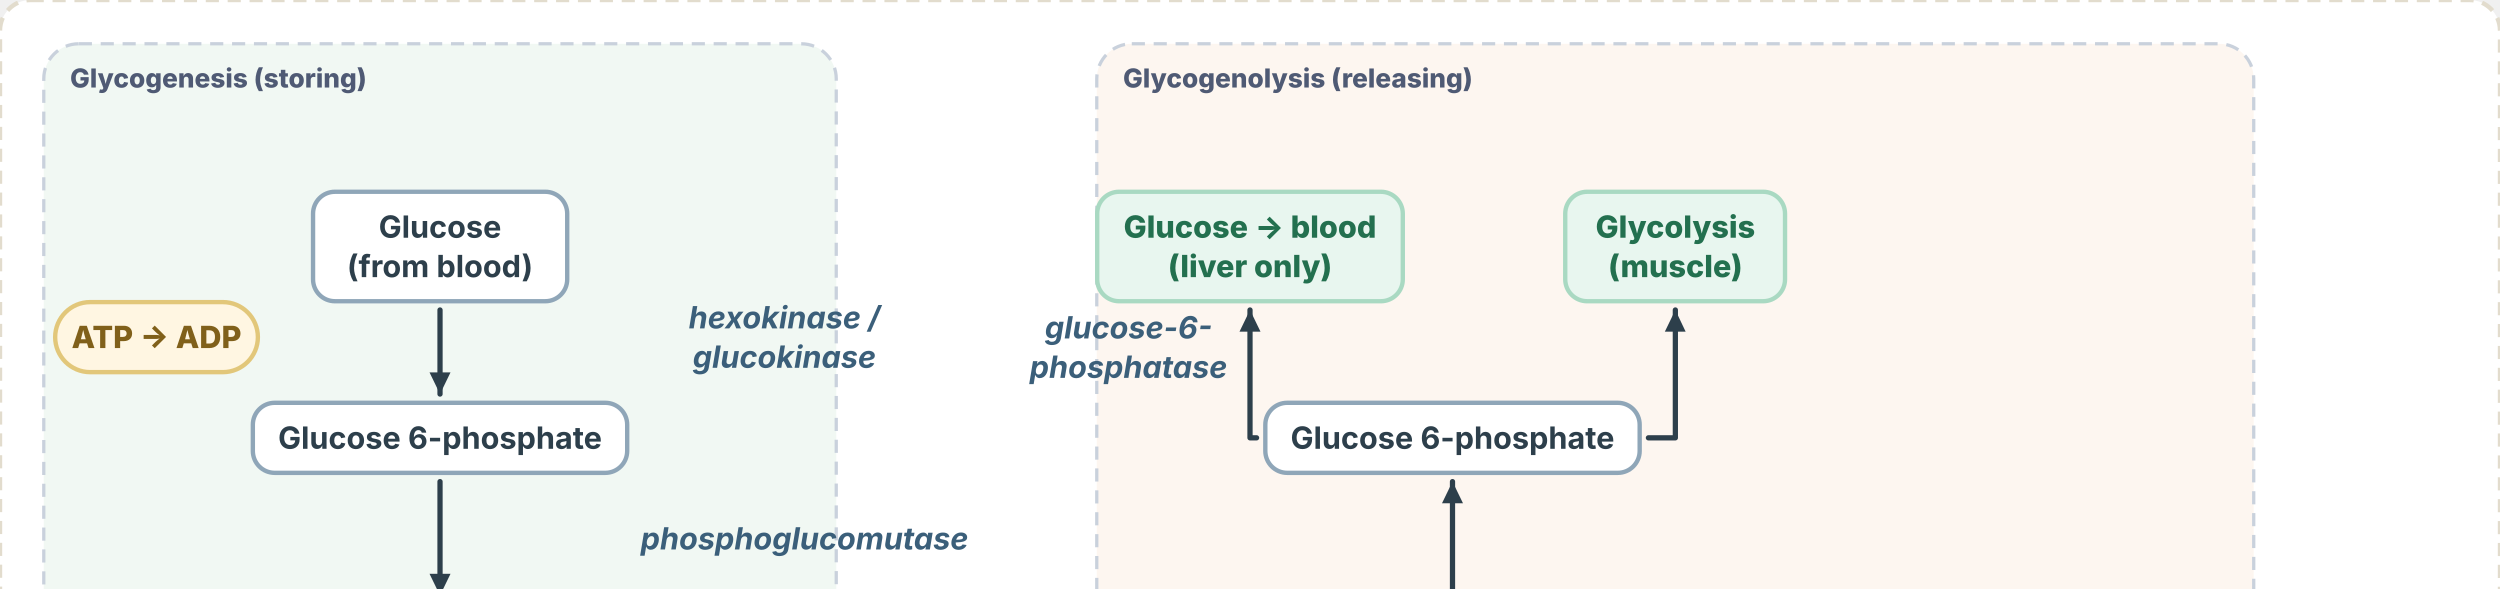
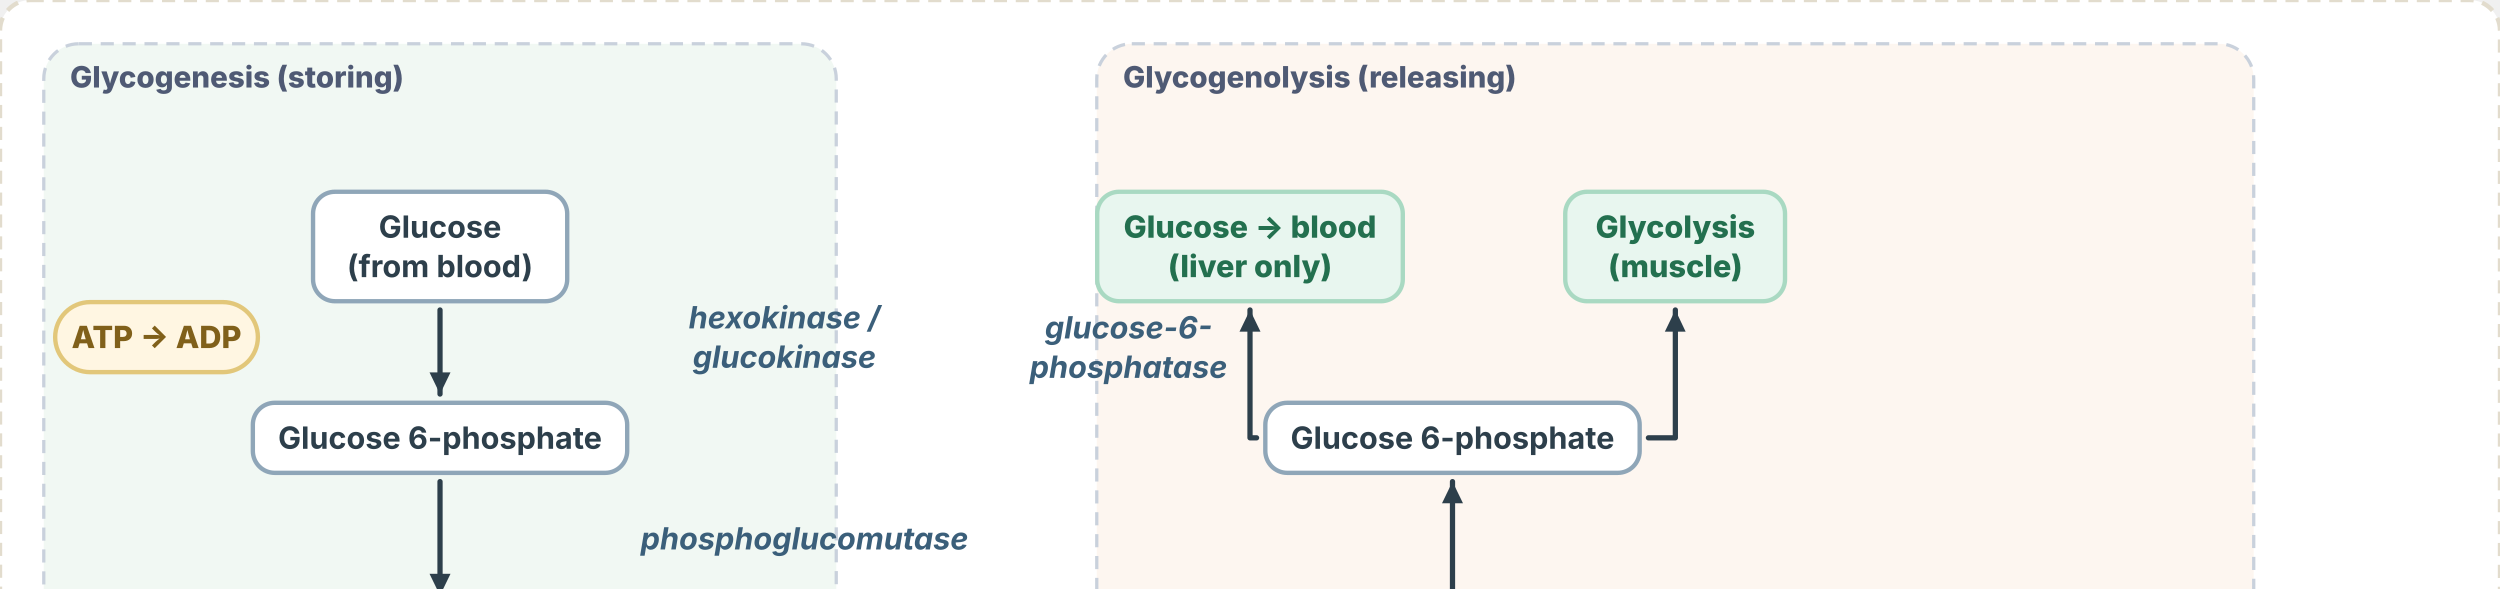
<svg xmlns="http://www.w3.org/2000/svg" viewBox="0 0 1142 269" width="1142" height="269" role="img" aria-label="Glycogen metabolism map. Glycogenesis runs down the left: glucose is phosphorylated by hexokinase or glucokinase using ATP to glucose 6-phosphate, isomerized by phosphoglucomutase to glucose 1-phosphate, activated with UTP by UDP-glucose pyrophosphorylase to UDP-glucose releasing pyrophosphate, and added to glycogen by glycogen synthase, which forms alpha-1,4 links and releases UDP; branching enzyme then makes alpha-1,6 branches. Glycogenolysis runs up the right: glycogen phosphorylase uses inorganic phosphate to release glucose 1-phosphate from the non-reducing ends, debranching enzyme releases about ten percent of the glucose as free glucose, phosphoglucomutase converts glucose 1-phosphate to glucose 6-phosphate, and in liver glucose-6-phosphatase hydrolyzes it to free glucose for the blood, while in muscle glucose 6-phosphate enters glycolysis.">
  <rect width="1142" height="676" rx="14" fill="#ffffff" stroke="#e2dccd" stroke-width="2" stroke-dasharray="6 4" />
  <rect x="20" y="20" width="362" height="534.8" rx="16" fill="#f1f8f3" stroke="#c9d1dc" stroke-dasharray="6 4" stroke-width="1.5" />
-   <text x="32" y="40" font-size="12" font-weight="800" fill="#4f5a74" font-family="Nunito,Inter,Helvetica,Arial,sans-serif">Glycogenesis (storing)</text>
+   <text x="32" y="40" font-size="13.5" font-weight="800" fill="#4f5a74" font-family="Nunito,Inter,Helvetica,Arial,sans-serif">Glycogenesis (storing)</text>
  <rect x="501" y="20" width="528.5" height="534.8" rx="16" fill="#fdf6f0" stroke="#c9d1dc" stroke-dasharray="6 4" stroke-width="1.5" />
-   <text x="513" y="40" font-size="12" font-weight="800" fill="#4f5a74" font-family="Nunito,Inter,Helvetica,Arial,sans-serif">Glycogenolysis (releasing)</text>
+   <text x="513" y="40" font-size="13.5" font-weight="800" fill="#4f5a74" font-family="Nunito,Inter,Helvetica,Arial,sans-serif">Glycogenolysis (releasing)</text>
  <path d="M201.0 141.6 L201.0 180.0" fill="none" stroke="#2d3f4b" stroke-width="2.4" stroke-linecap="round" stroke-linejoin="round" />
  <path d="M201.0 180.0 L196.2 170.1 L205.8 170.1 Z" fill="#2d3f4b" />
  <path d="M201.0 220.0 L201.0 272.0" fill="none" stroke="#2d3f4b" stroke-width="2.4" stroke-linecap="round" stroke-linejoin="round" />
  <path d="M201.0 272.0 L196.2 262.1 L205.8 262.1 Z" fill="#2d3f4b" />
  <path d="M201.0 312.0 L201.0 355.0" fill="none" stroke="#2d3f4b" stroke-width="2.4" stroke-linecap="round" stroke-linejoin="round" />
  <path d="M201.0 355.0 L196.2 345.1 L205.8 345.1 Z" fill="#2d3f4b" />
  <path d="M201.0 413.0 L201.0 480.6 L381.0 480.6" fill="none" stroke="#2d3f4b" stroke-width="2.4" stroke-linecap="round" stroke-linejoin="round" />
  <path d="M381.0 480.6 L371.1 485.4 L371.1 475.8 Z" fill="#2d3f4b" />
  <path d="M539.0 480.6 L663.5 480.6 L663.5 413.0" fill="none" stroke="#2d3f4b" stroke-width="2.4" stroke-linecap="round" stroke-linejoin="round" />
  <path d="M663.5 413.0 L668.3 422.9 L658.7 422.9 Z" fill="#2d3f4b" />
  <path d="M663.5 355.0 L663.5 220.0" fill="none" stroke="#2d3f4b" stroke-width="2.4" stroke-linecap="round" stroke-linejoin="round" />
  <path d="M663.5 220.0 L668.3 229.9 L658.7 229.9 Z" fill="#2d3f4b" />
  <path d="M574.0 200.0 L571.0 200.0 L571.0 141.6" fill="none" stroke="#2d3f4b" stroke-width="2.4" stroke-linecap="round" stroke-linejoin="round" />
  <path d="M571.0 141.6 L575.8 151.5 L566.2 151.5 Z" fill="#2d3f4b" />
  <path d="M753.0 200.0 L765.3 200.0 L765.3 141.6" fill="none" stroke="#2d3f4b" stroke-width="2.4" stroke-linecap="round" stroke-linejoin="round" />
  <path d="M765.3 141.6 L770.0 151.5 L760.5 151.5 Z" fill="#2d3f4b" />
  <path d="M460.0 500.6 L460.0 549.6 L876.3 549.6 L876.3 413.0" fill="none" stroke="#8a97a6" stroke-width="1.8" stroke-linecap="round" stroke-linejoin="round" />
  <path d="M876.3 413.0 L881.0 422.9 L871.5 422.9 Z" fill="#8a97a6" />
  <rect x="143.0" y="87.6" width="116.1" height="50.0" rx="10" fill="#ffffff" stroke="#8fa6b8" stroke-width="2" />
  <text x="201.0" y="108.6" text-anchor="middle" font-size="14" font-weight="700" fill="#2d3f4b" font-family="Nunito,Inter,Helvetica,Arial,sans-serif">Glucose</text>
  <text x="201.0" y="126.6" text-anchor="middle" font-size="14" font-weight="700" fill="#2d3f4b" font-family="Nunito,Inter,Helvetica,Arial,sans-serif">(from blood)</text>
  <rect x="115.5" y="184.0" width="171.0" height="32.0" rx="10" fill="#ffffff" stroke="#8fa6b8" stroke-width="2" />
  <text x="201.0" y="205.0" text-anchor="middle" font-size="14" font-weight="700" fill="#2d3f4b" font-family="Nunito,Inter,Helvetica,Arial,sans-serif">Glucose 6-phosphate</text>
  <rect x="115.5" y="276.0" width="171.0" height="32.0" rx="10" fill="#ffffff" stroke="#8fa6b8" stroke-width="2" />
  <text x="201.0" y="297.0" text-anchor="middle" font-size="14" font-weight="700" fill="#2d3f4b" font-family="Nunito,Inter,Helvetica,Arial,sans-serif">Glucose 1-phosphate</text>
  <rect x="115.5" y="359.0" width="171.0" height="50.0" rx="10" fill="#ffffff" stroke="#8fa6b8" stroke-width="2" />
  <text x="201.0" y="380.0" text-anchor="middle" font-size="14" font-weight="700" fill="#2d3f4b" font-family="Nunito,Inter,Helvetica,Arial,sans-serif">UDP-glucose</text>
  <text x="201.0" y="398.0" text-anchor="middle" font-size="14" font-weight="700" fill="#2d3f4b" font-family="Nunito,Inter,Helvetica,Arial,sans-serif">(activated glucose)</text>
  <rect x="385.0" y="464.6" width="150.0" height="32.0" rx="10" fill="#f2e8f7" stroke="#b48cc8" stroke-width="2" />
  <text x="460.0" y="485.6" text-anchor="middle" font-size="14" font-weight="800" fill="#5b3a72" font-family="Nunito,Inter,Helvetica,Arial,sans-serif">Glycogen</text>
  <text x="358.3" y="150.0" text-anchor="middle" font-size="14" font-weight="700" font-style="italic" fill="#3b5f7a" font-family="Nunito,Inter,Helvetica,Arial,sans-serif">hexokinase /</text>
  <text x="358.3" y="168.0" text-anchor="middle" font-size="14" font-weight="700" font-style="italic" fill="#3b5f7a" font-family="Nunito,Inter,Helvetica,Arial,sans-serif">glucokinase</text>
  <text x="367.5" y="251.0" text-anchor="middle" font-size="14" font-weight="700" font-style="italic" fill="#3b5f7a" font-family="Nunito,Inter,Helvetica,Arial,sans-serif">phosphoglucomutase</text>
  <text x="367.5" y="334.0" text-anchor="middle" font-size="14" font-weight="700" font-style="italic" fill="#3b5f7a" font-family="Nunito,Inter,Helvetica,Arial,sans-serif">UDP-glucose</text>
  <text x="367.5" y="352.0" text-anchor="middle" font-size="14" font-weight="700" font-style="italic" fill="#3b5f7a" font-family="Nunito,Inter,Helvetica,Arial,sans-serif">pyrophosphorylase</text>
  <text x="386.0" y="426.0" text-anchor="middle" font-size="14" font-weight="700" font-style="italic" fill="#3b5f7a" font-family="Nunito,Inter,Helvetica,Arial,sans-serif">glycogen synthase (α-1,4)</text>
  <text x="386.0" y="444.0" text-anchor="middle" font-size="14" font-weight="700" font-style="italic" fill="#3b5f7a" font-family="Nunito,Inter,Helvetica,Arial,sans-serif">+ branching enzyme (α-1,6)</text>
  <rect x="25.2" y="138.0" width="92.6" height="32.0" rx="16" fill="#fff6e2" stroke="#e2c77a" stroke-width="2" />
  <text x="71.5" y="159.0" text-anchor="middle" font-size="14" font-weight="800" fill="#80601a" font-family="Nunito,Inter,Helvetica,Arial,sans-serif">ATP → ADP</text>
  <rect x="25.2" y="322.0" width="92.6" height="32.0" rx="16" fill="#fff6e2" stroke="#e2c77a" stroke-width="2" />
  <text x="71.5" y="343.0" text-anchor="middle" font-size="14" font-weight="800" fill="#80601a" font-family="Nunito,Inter,Helvetica,Arial,sans-serif">UTP → PPi</text>
  <rect x="50.5" y="414.0" width="116.1" height="32.0" rx="16" fill="#fff6e2" stroke="#e2c77a" stroke-width="2" />
  <text x="108.5" y="435.0" text-anchor="middle" font-size="14" font-weight="800" fill="#80601a" font-family="Nunito,Inter,Helvetica,Arial,sans-serif">UDP released</text>
  <rect x="578.0" y="359.0" width="171.0" height="50.0" rx="10" fill="#ffffff" stroke="#8fa6b8" stroke-width="2" />
  <text x="663.5" y="380.0" text-anchor="middle" font-size="14" font-weight="700" fill="#2d3f4b" font-family="Nunito,Inter,Helvetica,Arial,sans-serif">Glucose 1-phosphate</text>
  <text x="663.5" y="398.0" text-anchor="middle" font-size="14" font-weight="700" fill="#2d3f4b" font-family="Nunito,Inter,Helvetica,Arial,sans-serif">(≈90%)</text>
  <rect x="776.3" y="359.0" width="200.0" height="50.0" rx="10" fill="#f3effd" stroke="#c9b8ea" stroke-width="2" />
  <text x="876.3" y="380.0" text-anchor="middle" font-size="14" font-weight="600" fill="#4a3a73" font-family="Nunito,Inter,Helvetica,Arial,sans-serif">Free glucose (≈10%)</text>
  <text x="876.3" y="398.0" text-anchor="middle" font-size="14" font-weight="600" fill="#4a3a73" font-family="Nunito,Inter,Helvetica,Arial,sans-serif">from branch points</text>
  <rect x="578.0" y="184.0" width="171.0" height="32.0" rx="10" fill="#ffffff" stroke="#8fa6b8" stroke-width="2" />
  <text x="663.5" y="205.0" text-anchor="middle" font-size="14" font-weight="700" fill="#2d3f4b" font-family="Nunito,Inter,Helvetica,Arial,sans-serif">Glucose 6-phosphate</text>
  <rect x="501.2" y="87.6" width="139.6" height="50.0" rx="10" fill="#e8f6ef" stroke="#a9d9c2" stroke-width="2" />
  <text x="571.0" y="108.6" text-anchor="middle" font-size="14" font-weight="800" fill="#23704f" font-family="Nunito,Inter,Helvetica,Arial,sans-serif">Glucose → blood</text>
  <text x="571.0" y="126.6" text-anchor="middle" font-size="14" font-weight="800" fill="#23704f" font-family="Nunito,Inter,Helvetica,Arial,sans-serif">(liver only)</text>
  <rect x="715.0" y="87.6" width="100.4" height="50.0" rx="10" fill="#e8f6ef" stroke="#a9d9c2" stroke-width="2" />
  <text x="765.3" y="108.6" text-anchor="middle" font-size="14" font-weight="800" fill="#23704f" font-family="Nunito,Inter,Helvetica,Arial,sans-serif">Glycolysis</text>
  <text x="765.3" y="126.6" text-anchor="middle" font-size="14" font-weight="800" fill="#23704f" font-family="Nunito,Inter,Helvetica,Arial,sans-serif">(muscle)</text>
  <text x="593.2" y="508.8" text-anchor="middle" font-size="14" font-weight="700" font-style="italic" fill="#3b5f7a" font-family="Nunito,Inter,Helvetica,Arial,sans-serif">glycogen phosphorylase</text>
  <text x="593.2" y="526.8" text-anchor="middle" font-size="14" font-weight="700" font-style="italic" fill="#3b5f7a" font-family="Nunito,Inter,Helvetica,Arial,sans-serif">(Pi, needs PLP)</text>
  <text x="770.8" y="444.4" text-anchor="middle" font-size="14" font-weight="700" font-style="italic" fill="#3b5f7a" font-family="Nunito,Inter,Helvetica,Arial,sans-serif">debranching</text>
  <text x="770.8" y="462.4" text-anchor="middle" font-size="14" font-weight="700" font-style="italic" fill="#3b5f7a" font-family="Nunito,Inter,Helvetica,Arial,sans-serif">enzyme</text>
  <text x="802.3" y="297.0" text-anchor="middle" font-size="14" font-weight="700" font-style="italic" fill="#3b5f7a" font-family="Nunito,Inter,Helvetica,Arial,sans-serif">phosphoglucomutase</text>
  <text x="515.5" y="154.6" text-anchor="middle" font-size="14" font-weight="700" font-style="italic" fill="#3b5f7a" font-family="Nunito,Inter,Helvetica,Arial,sans-serif">glucose-6-</text>
  <text x="515.5" y="172.6" text-anchor="middle" font-size="14" font-weight="700" font-style="italic" fill="#3b5f7a" font-family="Nunito,Inter,Helvetica,Arial,sans-serif">phosphatase</text>
</svg>
